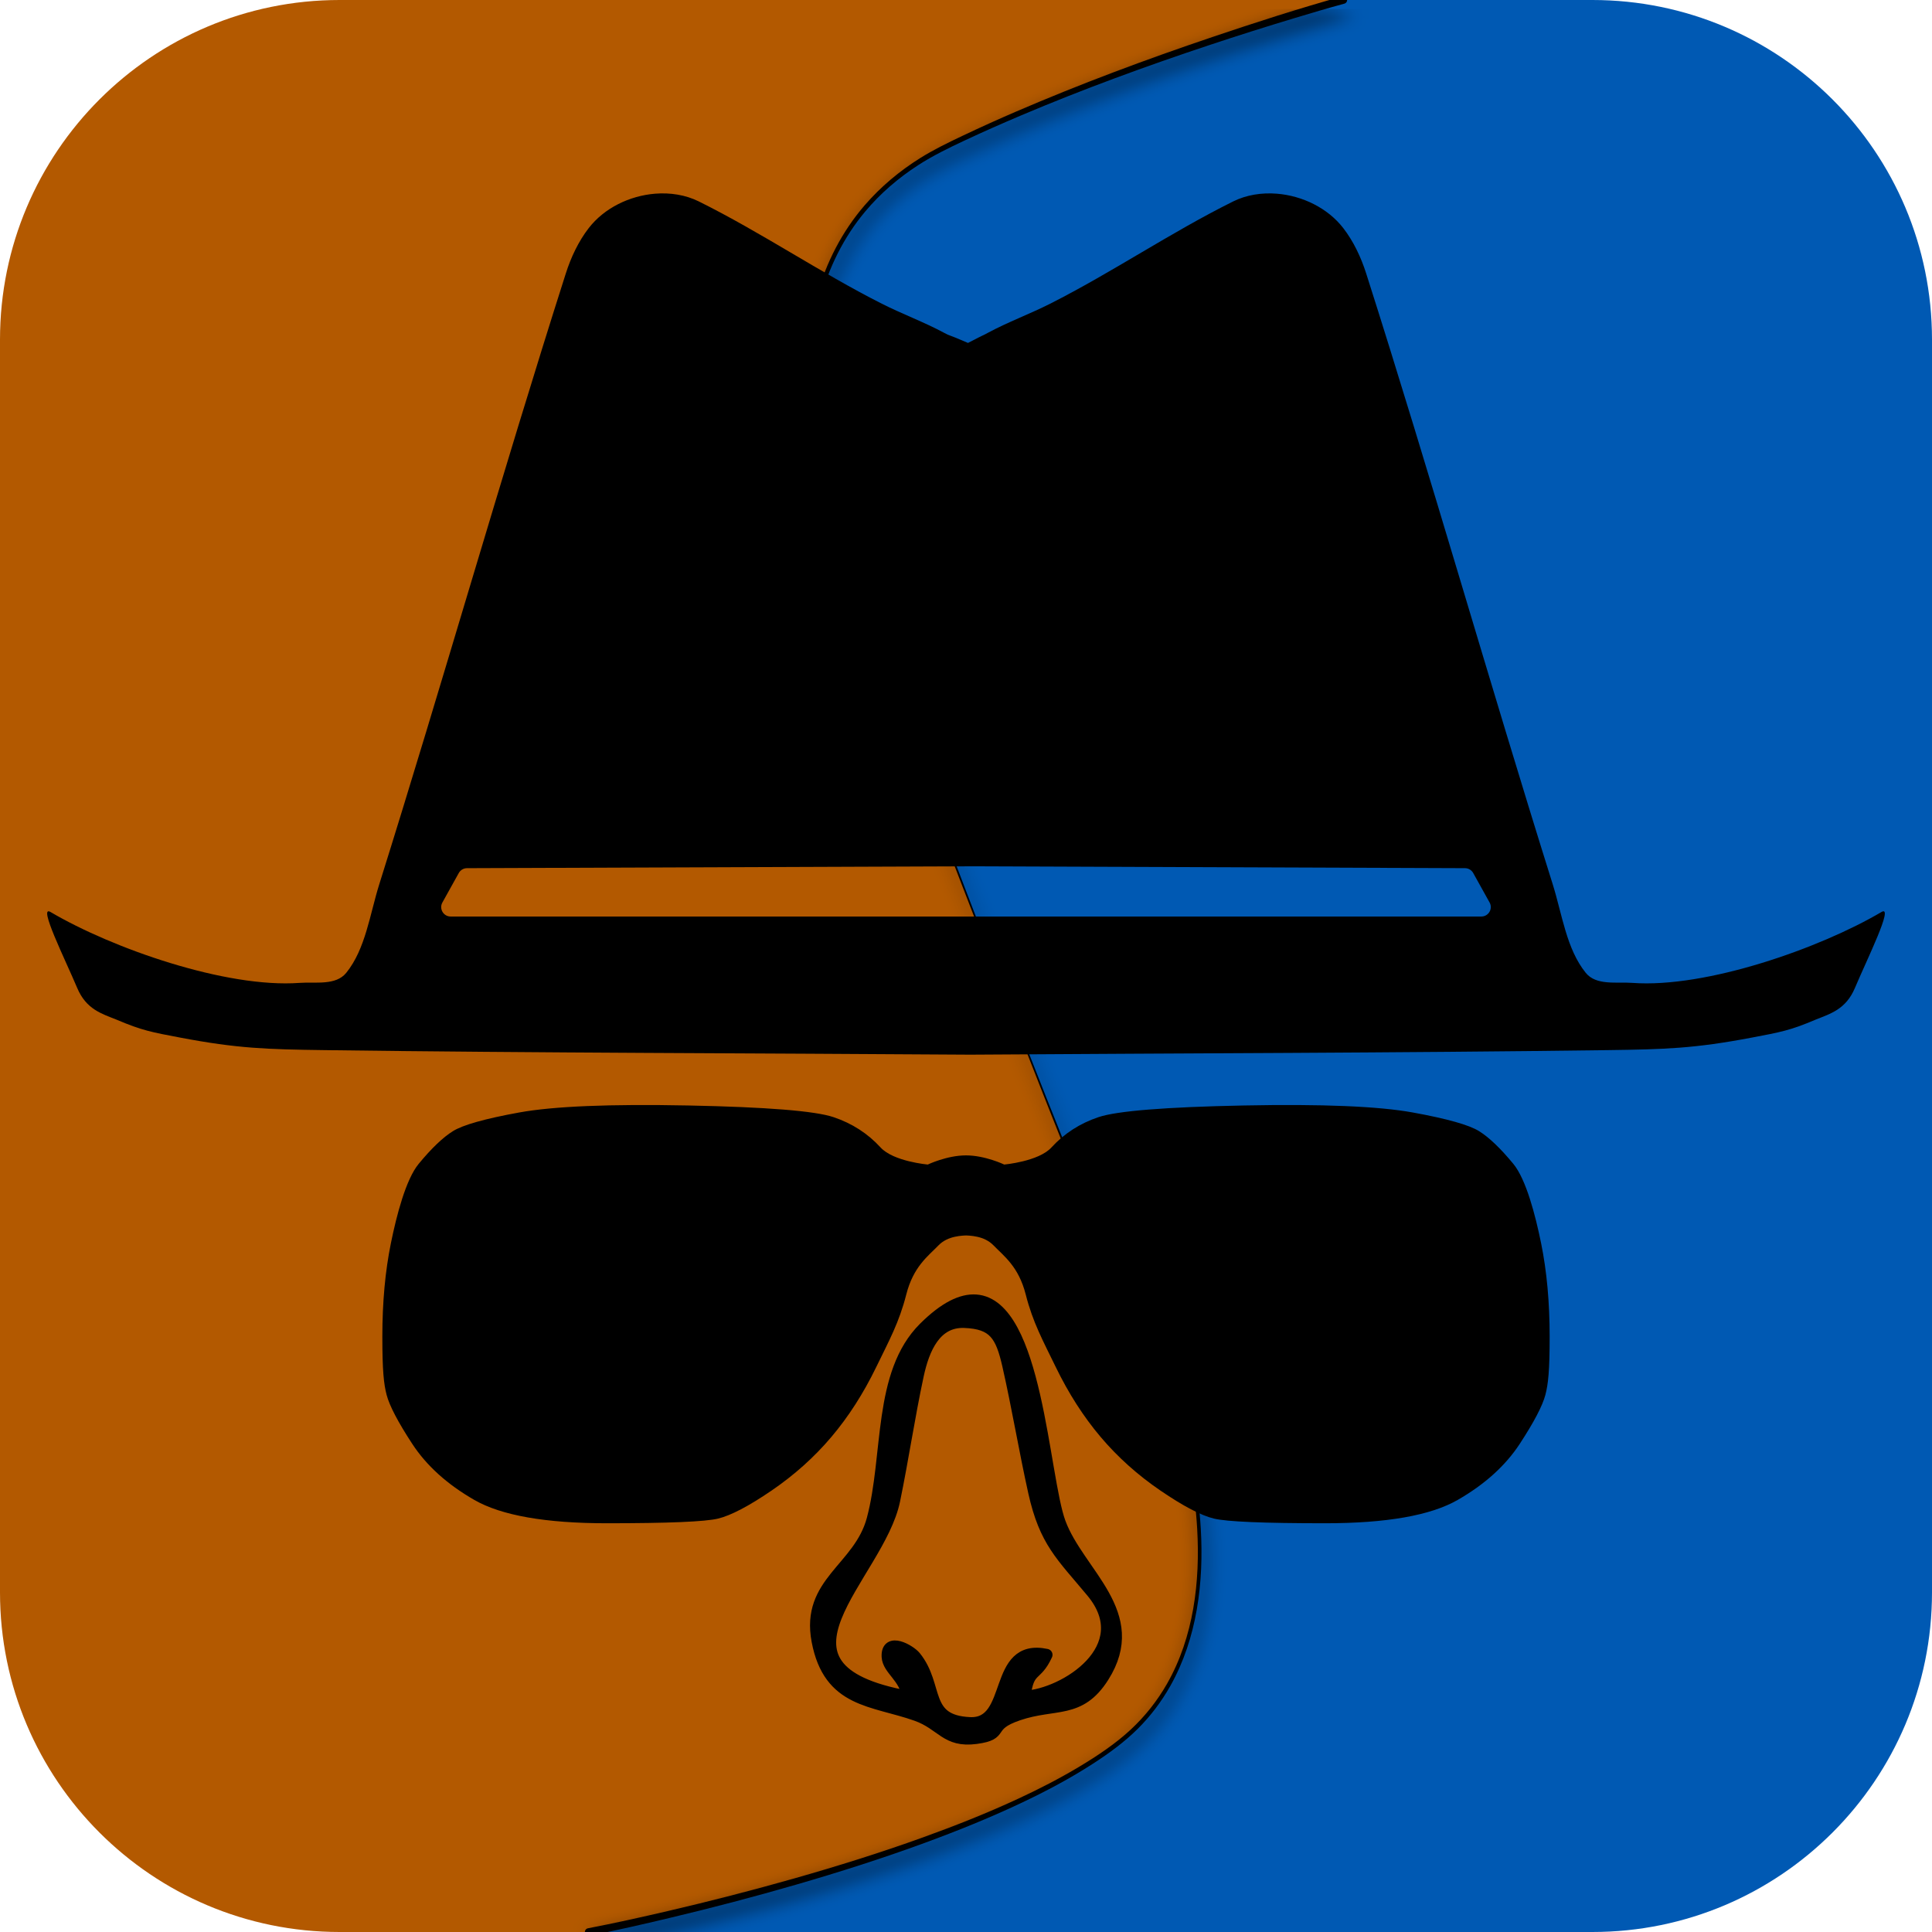
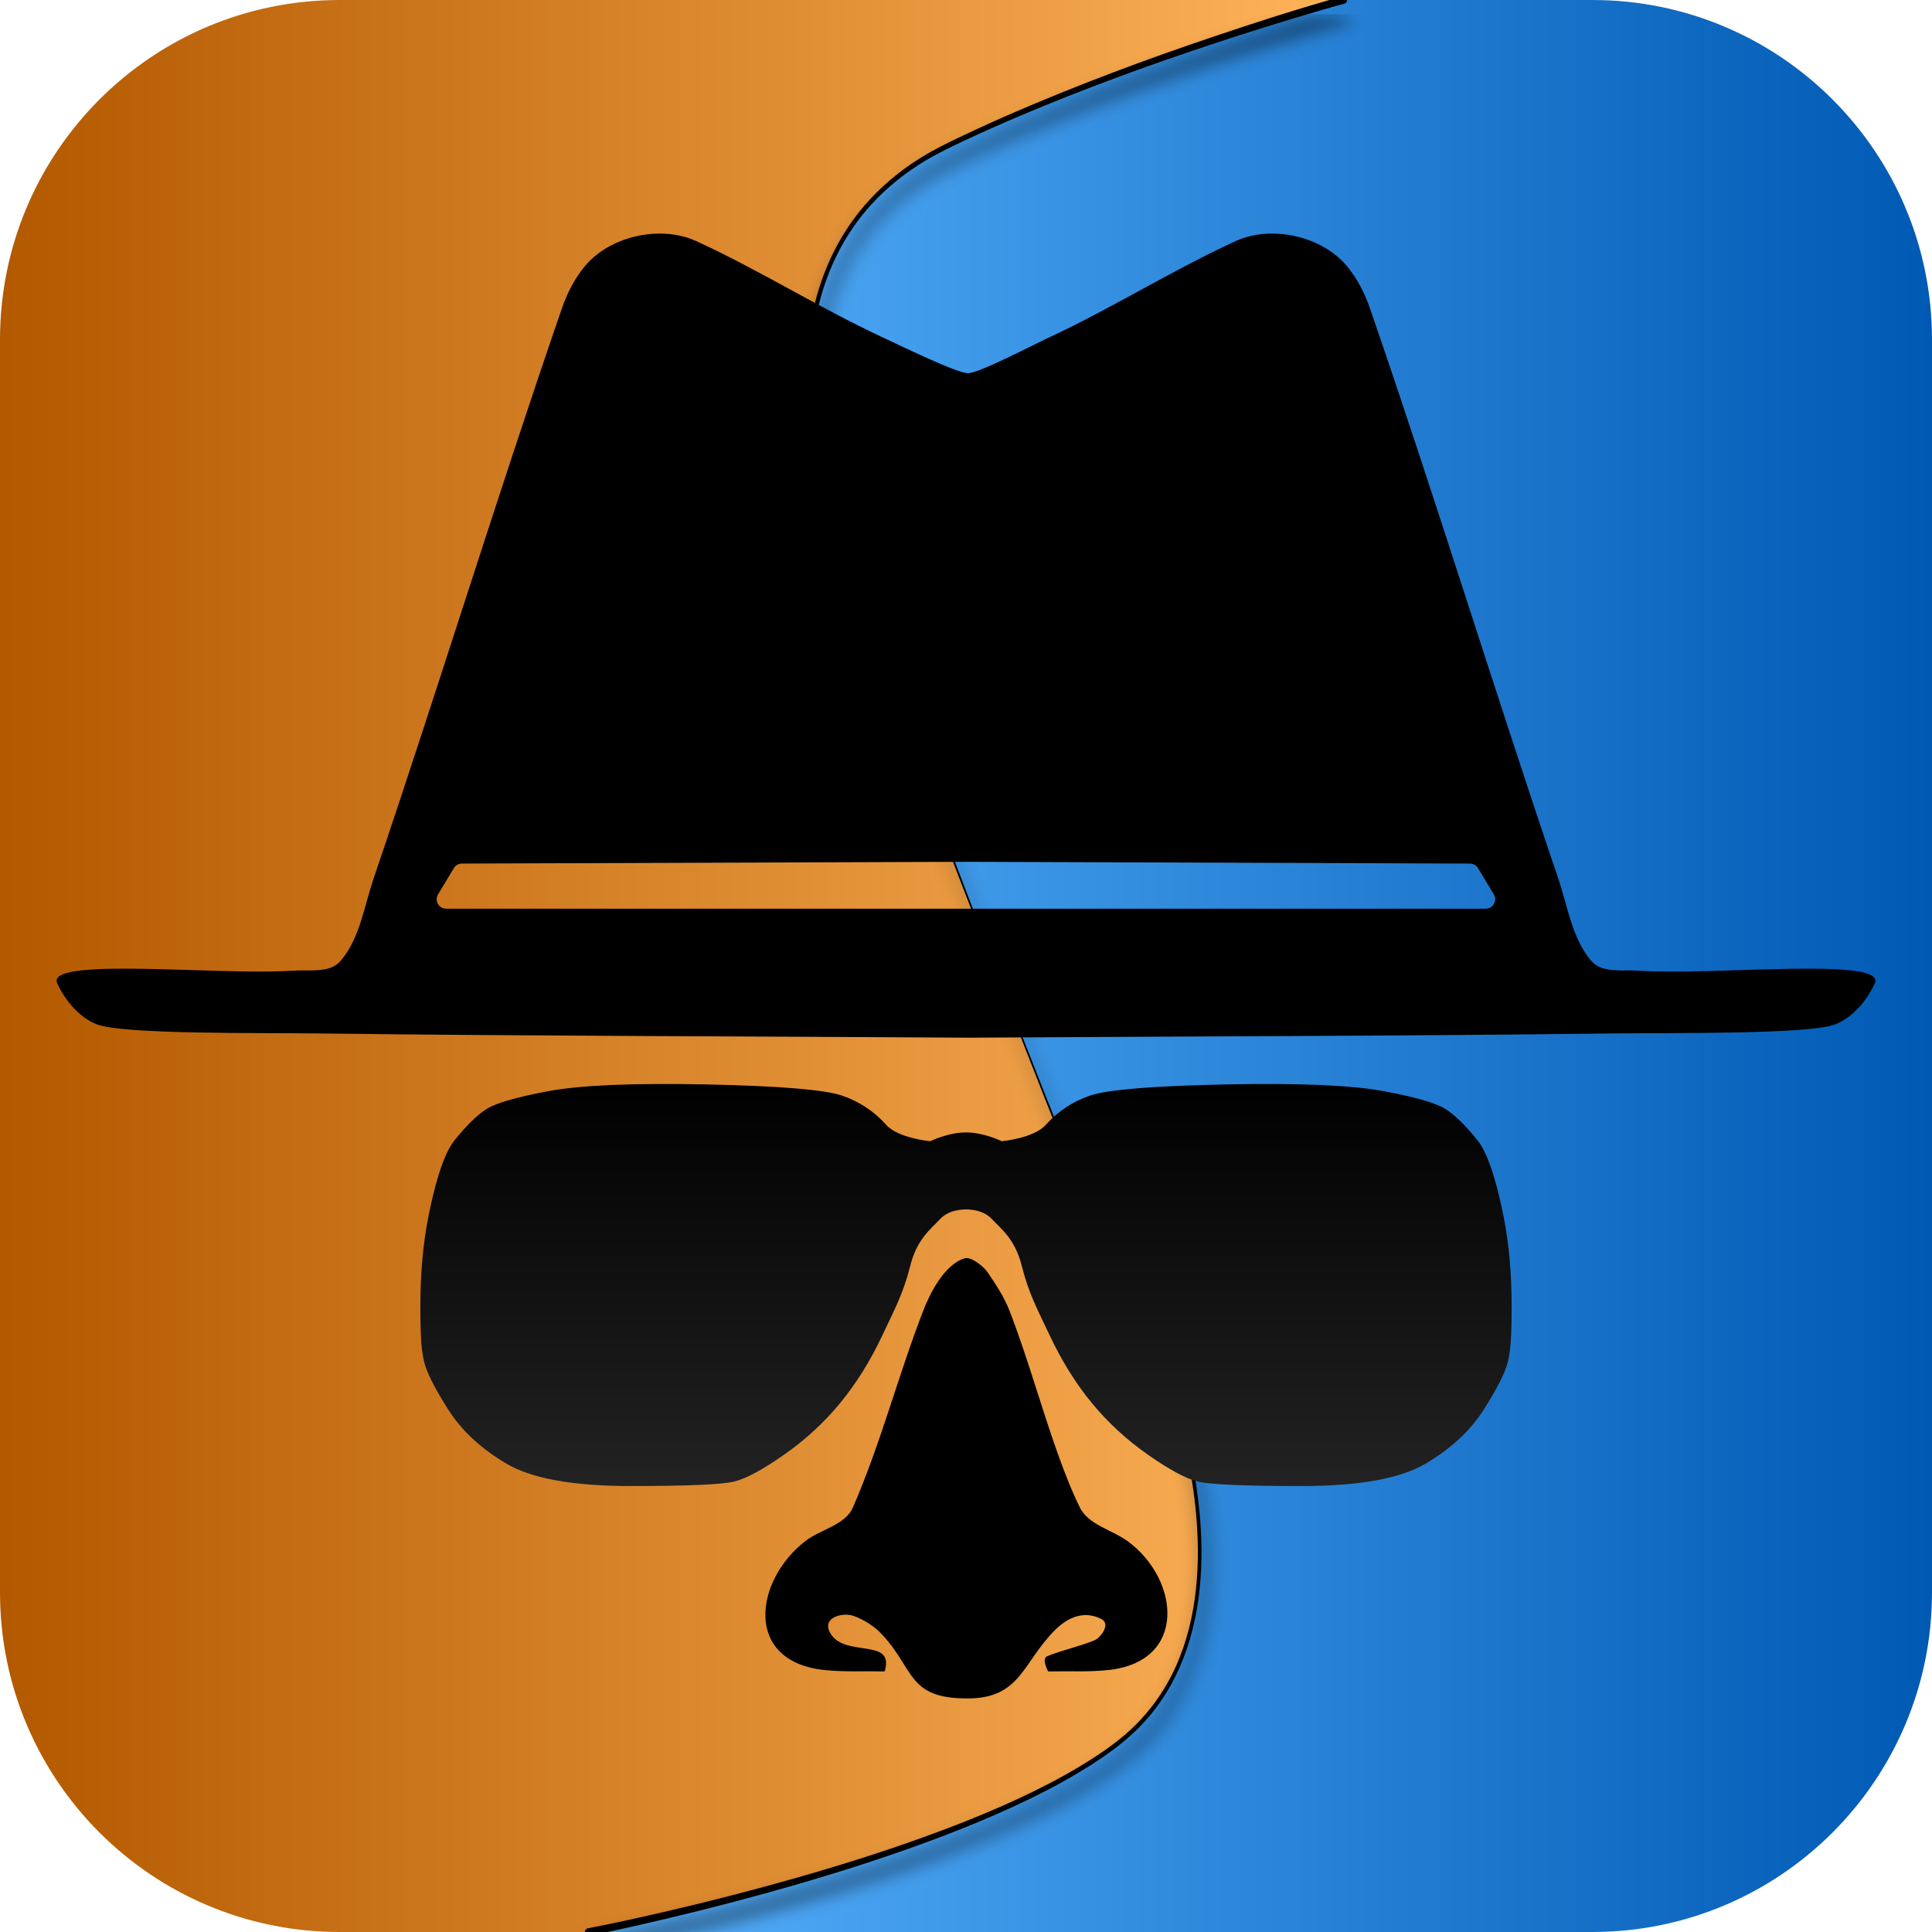
<svg xmlns="http://www.w3.org/2000/svg" height="100%" stroke-miterlimit="10" style="fill-rule:nonzero;clip-rule:evenodd;stroke-linecap:round;stroke-linejoin:round;" version="1.1" viewBox="0 0 1024 1024" width="100%" xml:space="preserve">
  <defs>
-     <filter color-interpolation-filters="sRGB" filterUnits="userSpaceOnUse" height="1053" id="Filter" width="429" x="299.292" y="-9.832">
-       <feDropShadow dx="1.792" dy="4.668" flood-color="#000000" flood-opacity="1" in="SourceGraphic" result="Shadow" stdDeviation="5" />
+     <linearGradient gradientTransform="matrix(724 0 0 724 300 512)" gradientUnits="userSpaceOnUse" id="LinearGradient" x1="0" x2="1" y1="0" y2="0">
+       <stop offset="0" stop-color="#59b3ff" />
+       <stop offset="1" stop-color="#0059b3" />
+     </linearGradient>
+     <linearGradient gradientTransform="matrix(712 0 0 712 0 512)" gradientUnits="userSpaceOnUse" id="LinearGradient_2" x1="0" x2="1" y1="0" y2="0">
+       <stop offset="0" stop-color="#b35900" />
+       <stop offset="1" stop-color="#ffb359" />
+     </linearGradient>
+     <filter color-interpolation-filters="sRGB" filterUnits="userSpaceOnUse" height="1053" id="Filter" width="429" x="300.367" y="-7.031">
+       <feDropShadow dx="2.867" dy="7.469" flood-color="#000000" flood-opacity="1" in="SourceGraphic" result="Shadow" stdDeviation="5" />
    </filter>
+     <linearGradient gradientTransform="matrix(-0.276051 212.468 -168.692 -0.276051 511.99 574.818)" gradientUnits="userSpaceOnUse" id="LinearGradient_3" x1="0" x2="1" y1="0" y2="0">
+       <stop offset="0" stop-color="#000000" />
+       <stop offset="1" stop-color="#222222" />
+     </linearGradient>
  </defs>
  <clipPath id="ArtboardFrame">
    <rect height="1024" width="1024" x="0" y="0" />
  </clipPath>
-   <g clip-path="url(#ArtboardFrame)" id="Layer-2">
-     <g opacity="1">
-       <path d="M300-3.4135e-16L844 1.86072e-13C943.411 2.50466e-13 1024 80.589 1024 180L1024 844C1024 943.411 943.411 1024 844 1024L300 1024" fill="#0059b3" fill-rule="nonzero" opacity="1" stroke="none" />
-       <path d="M180 0C80.589 0 0 80.589 0 180L0 844C0 943.411 80.589 1024 180 1024L312 1024C312 1024 515.262 984.775 593.312 923.375C669.272 863.62 627.906 730.434 589.531 666.5C575.42 642.989 453.344 319.5 453.344 319.5L430.875 222.406C430.875 222.406 409.231 122.571 502 77.406C594.769 32.241 712 0 712 0L180 0Z" fill="#b35900" fill-rule="nonzero" opacity="1" stroke="none" />
-       <g filter="url(#Filter)">
-         <path d="M711.469-1.938C688.272 4.527 665.313 11.956 642.5 19.656C607.39 31.508 572.634 44.469 538.594 59.125C529.047 63.235 519.578 67.513 510.188 71.969C502.537 75.599 494.907 79.285 487.719 83.781C476.81 90.603 466.832 98.95 458.406 108.688C434.184 136.681 424.914 174.469 428.188 210.906C428.524 214.656 428.997 218.396 429.719 222.094C430.548 226.344 431.643 230.564 432.625 234.781C434.391 242.364 436.17 249.949 437.938 257.531C442.769 278.256 447.5 299.003 452.5 319.688C452.678 320.425 453.043 321.169 453.312 321.875C453.86 323.31 454.421 324.753 454.969 326.188C456.7 330.72 458.422 335.25 460.156 339.781C465.361 353.383 470.56 366.968 475.781 380.562C491.588 421.72 507.41 462.879 523.312 504C536.967 539.307 550.661 574.601 564.719 609.75C569.438 621.549 574.208 633.344 579.125 645.062C580.948 649.407 582.79 653.732 584.719 658.031C585.986 660.855 587.218 663.713 588.75 666.406C592.089 672.277 595.445 678.128 598.5 684.156C608.684 704.252 616.93 725.362 623.188 747C629.142 767.592 633.294 788.825 634.531 810.25C636.152 838.324 632.673 867.697 618.531 892.469C613.399 901.46 606.903 909.677 599.312 916.719C591.15 924.29 581.739 930.562 572.219 936.281C561.673 942.616 550.72 948.231 539.562 953.406C523.075 961.053 506.154 967.742 489.062 973.906C466.665 981.984 443.931 989.085 421.031 995.594C398.801 1001.91 376.415 1007.67 353.906 1012.91C339.871 1016.17 325.783 1019.33 311.625 1022.03C310.541 1022.24 309.822 1023.29 310.031 1024.38C310.241 1025.46 311.291 1026.18 312.375 1025.97C326.57 1023.19 340.68 1019.94 354.75 1016.59C377.289 1011.23 399.716 1005.36 421.969 998.906C444.906 992.258 467.671 985.008 490.094 976.781C507.231 970.494 524.2 963.654 540.719 955.875C554.013 949.614 567.033 942.743 579.375 934.75C587.752 929.326 595.907 923.394 603 916.344C609.798 909.586 615.647 901.854 620.344 893.5C634.504 868.31 638.118 838.59 636.438 810.125C635.225 789.58 631.294 769.248 625.688 749.469C619.241 726.725 610.529 704.556 599.719 683.531C596.619 677.502 593.228 671.682 589.844 665.812C588.138 662.855 586.745 659.671 585.344 656.562C583.558 652.601 581.858 648.624 580.156 644.625C575.041 632.605 570.095 620.494 565.219 608.375C551.224 573.596 537.614 538.666 524.125 503.688C508.262 462.553 492.576 421.35 477.031 380.094C471.897 366.467 466.769 352.854 461.656 339.219C459.953 334.676 458.263 330.106 456.562 325.562C456.024 324.124 455.475 322.688 454.938 321.25C454.76 320.775 454.584 320.319 454.406 319.844C454.354 319.703 454.302 319.578 454.25 319.438C454.235 319.396 454.201 319.364 454.188 319.312C454.189 319.321 454.192 319.289 454.188 319.281C454.179 319.264 454.17 319.201 454.156 319.219C454.049 318.745 453.952 318.255 453.844 317.781C453.728 317.275 453.615 316.787 453.5 316.281C453.154 314.763 452.816 313.237 452.469 311.719C451.428 307.165 450.384 302.617 449.344 298.062C446.222 284.4 443.107 270.721 439.969 257.062C438.109 248.968 436.236 240.875 434.375 232.781C433.527 229.091 432.563 225.405 431.844 221.688C431.21 218.41 430.787 215.102 430.469 211.781C427.088 176.531 435.581 139.585 458.594 112.094C466.601 102.527 476.157 94.329 486.625 87.562C494.494 82.477 502.87 78.397 511.344 74.438C521.227 69.819 531.205 65.41 541.25 61.156C573.96 47.303 607.361 35.085 641.062 23.875C656.024 18.898 671.059 14.145 686.156 9.594C694.919 6.952 703.7 4.342 712.531 1.938C713.596 1.644 714.231 0.534 713.938-0.531C713.644-1.596 712.534-2.231 711.469-1.938Z" fill="#000000" stroke="none" />
-       </g>
+   <g clip-path="url(#ArtboardFrame)" id="background">
+     <path d="M712 0C712 0 594.769 32.241 502 77.406C409.231 122.571 430.875 222.406 430.875 222.406L453.344 319.5C453.344 319.5 575.42 642.989 589.531 666.5C627.906 730.434 669.272 863.62 593.312 923.375C515.262 984.775 312 1024 312 1024L844 1024C943.411 1024 1024 943.411 1024 844L1024 180C1024 80.589 943.411 6.39488e-14 844 0L712 0Z" fill="url(#LinearGradient)" fill-rule="nonzero" opacity="1" stroke="none" />
+     <path d="M180 0C80.589 0 0 80.589 0 180L0 844C0 943.411 80.589 1024 180 1024L300 1024L312 1024C312 1024 515.262 984.775 593.312 923.375C669.272 863.62 627.906 730.434 589.531 666.5C575.42 642.989 453.344 319.5 453.344 319.5L430.875 222.406C430.875 222.406 409.231 122.571 502 77.406C594.769 32.241 712 0 712 0L300 0L180 0Z" fill="url(#LinearGradient_2)" fill-rule="nonzero" opacity="1" stroke="none" />
+     <g filter="url(#Filter)">
+       <path d="M711.469-1.938C688.272 4.527 665.313 11.956 642.5 19.656C607.39 31.508 572.634 44.469 538.594 59.125C529.047 63.235 519.578 67.513 510.188 71.969C502.537 75.599 494.907 79.285 487.719 83.781C476.81 90.603 466.832 98.95 458.406 108.688C434.184 136.681 424.914 174.469 428.188 210.906C428.524 214.656 428.997 218.396 429.719 222.094C430.548 226.344 431.643 230.564 432.625 234.781C434.391 242.364 436.17 249.949 437.938 257.531C442.769 278.256 447.5 299.003 452.5 319.688C452.678 320.425 453.043 321.169 453.312 321.875C453.86 323.31 454.421 324.753 454.969 326.188C456.7 330.72 458.422 335.25 460.156 339.781C465.361 353.383 470.56 366.968 475.781 380.562C491.588 421.72 507.41 462.879 523.312 504C536.967 539.307 550.661 574.601 564.719 609.75C569.438 621.549 574.208 633.344 579.125 645.062C580.948 649.407 582.79 653.732 584.719 658.031C585.986 660.855 587.218 663.713 588.75 666.406C592.089 672.277 595.445 678.128 598.5 684.156C608.684 704.252 616.93 725.362 623.188 747C629.142 767.592 633.294 788.825 634.531 810.25C636.152 838.324 632.673 867.697 618.531 892.469C613.399 901.46 606.903 909.677 599.312 916.719C591.15 924.29 581.739 930.562 572.219 936.281C561.673 942.616 550.72 948.231 539.562 953.406C523.075 961.053 506.154 967.742 489.062 973.906C466.665 981.984 443.931 989.085 421.031 995.594C398.801 1001.91 376.415 1007.67 353.906 1012.91C339.871 1016.17 325.783 1019.33 311.625 1022.03C310.541 1022.24 309.822 1023.29 310.031 1024.38C310.241 1025.46 311.291 1026.18 312.375 1025.97C326.57 1023.19 340.68 1019.94 354.75 1016.59C377.289 1011.23 399.716 1005.36 421.969 998.906C444.906 992.258 467.671 985.008 490.094 976.781C507.231 970.494 524.2 963.654 540.719 955.875C554.013 949.614 567.033 942.743 579.375 934.75C587.752 929.326 595.907 923.394 603 916.344C609.798 909.586 615.647 901.854 620.344 893.5C634.504 868.31 638.118 838.59 636.438 810.125C635.225 789.58 631.294 769.248 625.688 749.469C619.241 726.725 610.529 704.556 599.719 683.531C596.619 677.502 593.228 671.682 589.844 665.812C588.138 662.855 586.745 659.671 585.344 656.562C583.558 652.601 581.858 648.624 580.156 644.625C575.041 632.605 570.095 620.494 565.219 608.375C551.224 573.596 537.614 538.666 524.125 503.688C508.262 462.553 492.576 421.35 477.031 380.094C471.897 366.467 466.769 352.854 461.656 339.219C459.953 334.676 458.263 330.106 456.562 325.562C456.024 324.124 455.475 322.688 454.938 321.25C454.76 320.775 454.584 320.319 454.406 319.844C454.354 319.703 454.302 319.578 454.25 319.438C454.235 319.396 454.201 319.364 454.188 319.312C454.189 319.321 454.192 319.289 454.188 319.281C454.179 319.264 454.17 319.201 454.156 319.219C454.049 318.745 453.952 318.255 453.844 317.781C453.728 317.275 453.615 316.787 453.5 316.281C453.154 314.763 452.816 313.237 452.469 311.719C451.428 307.165 450.384 302.617 449.344 298.062C446.222 284.4 443.107 270.721 439.969 257.062C438.109 248.968 436.236 240.875 434.375 232.781C433.527 229.091 432.563 225.405 431.844 221.688C431.21 218.41 430.787 215.102 430.469 211.781C427.088 176.531 435.581 139.585 458.594 112.094C466.601 102.527 476.157 94.329 486.625 87.562C494.494 82.477 502.87 78.397 511.344 74.438C521.227 69.819 531.205 65.41 541.25 61.156C573.96 47.303 607.361 35.085 641.062 23.875C656.024 18.898 671.059 14.145 686.156 9.594C694.919 6.952 703.7 4.342 712.531 1.938C713.596 1.644 714.231 0.534 713.938-0.531C713.644-1.596 712.534-2.231 711.469-1.938Z" fill="#000000" stroke="none" />
    </g>
  </g>
-   <g id="Layer-1">
-     <g opacity="1">
-       <path d="M347.158 102.667C333.67 103.768 320.252 110.257 312.022 120.914C306.634 127.89 302.66 136.266 299.909 144.882C265.616 252.321 234.811 361.055 201.019 468.682C196.005 484.654 193.75 502.95 183.522 515.613C177.967 522.491 167.183 520.334 158.8 520.948C119.732 523.824 59.437 502.634 26.759 483.372C19.987 479.381 34.511 508.435 40.926 523.654C45.712 535.005 53.934 537.294 61.752 540.432C75.248 546.194 80.534 547.105 95.471 549.942C125.88 555.716 141.259 556.178 172.118 556.591C284.143 558.093 400.593 558.208 512.705 558.988C513.744 558.98 514.783 558.994 515.822 558.988C627.84 558.209 739.864 558.094 851.876 556.591C882.736 556.178 898.116 555.716 928.523 549.942C943.46 547.105 948.816 546.195 962.312 540.432C970.13 537.293 978.353 535.005 983.139 523.654C989.555 508.435 1004.01 479.381 997.235 483.372C964.557 502.634 904.262 523.824 865.194 520.948C856.812 520.332 846.026 522.491 840.472 515.613C830.243 502.95 827.989 484.653 822.975 468.682C789.183 361.055 758.378 252.321 724.085 144.882C721.334 136.266 717.36 127.89 711.972 120.914C703.742 110.257 690.324 103.768 676.836 102.667C668.744 102.007 660.607 103.288 653.602 106.765C620.542 123.174 589.576 144.297 556.625 160.964C545.906 166.385 534.138 170.722 523.544 176.427C519.782 178.453 523.555 176.303 513.06 181.762C500.484 176.32 504.227 178.46 500.45 176.427C489.856 170.722 478.088 166.385 467.369 160.964C434.418 144.297 403.452 123.174 370.392 106.765C363.387 103.288 355.25 102.007 347.158 102.667ZM512.564 459.157L513.697 459.157L776.481 460.151C778.29 460.158 779.954 461.141 780.832 462.722L789.517 478.344C791.37 481.677 788.96 485.774 785.147 485.774L515.822 485.774L512.705 485.774L238.847 485.774C235.033 485.774 232.624 481.677 234.476 478.344L243.162 462.722C244.04 461.141 245.704 460.158 247.513 460.151L512.564 459.157Z" fill="#000000" fill-rule="nonzero" opacity="1" stroke="none" />
-       <g opacity="1">
-         <path d="M364.728 585.926C323.17 585.102 293.324 586.339 275.189 589.638C257.055 592.936 245.343 596.235 240.054 599.534C234.765 602.833 228.72 608.606 221.919 616.853C215.119 625.1 210.208 644.068 207.185 658.913C204.163 673.758 202.652 690.252 202.652 708.395C202.652 726.539 203.407 733.549 204.918 739.322C206.43 745.095 210.963 753.754 218.519 765.3C226.075 776.846 237.032 786.743 251.388 794.99C265.744 803.237 289.168 807.36 321.659 807.36C354.15 807.36 373.796 806.536 380.596 804.886C387.396 803.237 396.841 798.288 408.931 790.041C421.021 781.794 431.599 772.31 440.666 761.589C449.734 750.868 457.667 738.497 464.468 724.477C471.268 710.457 476.558 700.973 480.336 686.128C484.114 671.284 491.9 665.789 497.337 660.15C507.433 649.677 526.912 660.083 512 648.321C497.3 660.073 516.567 649.677 526.663 660.15C532.1 665.789 539.886 671.284 543.664 686.128C547.442 700.973 552.732 710.457 559.532 724.477C566.333 738.497 574.266 750.868 583.334 761.589C592.401 772.31 602.979 781.794 615.069 790.041C627.159 798.288 636.604 803.237 643.404 804.886C650.204 806.536 669.85 807.36 702.341 807.36C734.832 807.36 758.256 803.237 772.612 794.99C786.968 786.743 797.925 776.846 805.481 765.3C813.037 753.754 817.57 745.095 819.082 739.322C820.593 733.549 821.348 726.539 821.348 708.395C821.348 690.252 819.837 673.758 816.815 658.913C813.792 644.068 808.881 625.1 802.081 616.853C795.28 608.606 789.235 602.833 783.946 599.534C778.657 596.235 766.945 592.936 748.811 589.638C730.676 586.339 700.83 585.102 659.272 585.926C617.714 586.751 592.023 588.813 582.2 592.112C572.377 595.411 564.066 600.771 557.265 608.194C550.465 615.616 532.26 617.234 532.26 617.234C532.26 617.234 522.13 612.378 512 612.378C501.87 612.378 491.74 617.234 491.74 617.234C491.74 617.234 473.535 615.616 466.735 608.194C459.934 600.771 451.623 595.411 441.8 592.112C431.977 588.813 406.286 586.751 364.728 585.926Z" fill="#000000" fill-rule="nonzero" opacity="1" stroke="none" />
-         <path d="M517.255 689.263C509.815 688.743 500.804 692.963 489.854 703.853C465.529 728.046 471.538 771.425 462.514 805.259C455.505 831.539 427.405 838.524 433.298 869.694C439.478 902.381 462.674 900.855 485.741 909.042C499.427 913.9 501.3 923.326 517.316 921.19C533.096 919.085 522.347 914.68 539.696 908.778C559.197 902.144 572.219 908.399 584.699 888.708C605.923 855.221 571.655 834.007 561.714 807.108C552.753 782.863 549.497 691.515 517.255 689.263ZM511.146 700.684C526.916 701.275 530.751 707.728 534.373 723.659C539.434 745.915 543.155 768.514 548.104 790.801C553.944 817.103 562.675 824.331 578.771 843.683C603.555 873.48 564.272 898.266 543.083 899.271C545.014 883.469 549.108 889.289 554.697 877.089C525.734 870.904 537.872 914.366 514.049 913.267C488.985 912.112 497.57 893.616 485.015 878.145C482.319 874.822 469.927 867.636 470.438 878.079C470.77 884.874 479.877 888.898 481.144 899.271C397.734 884.052 465.639 835.52 473.946 795.224C478.483 773.215 481.755 750.906 486.467 728.941C489.498 714.808 495.714 700.107 511.146 700.684Z" fill="#000000" fill-rule="nonzero" opacity="1" stroke="#000000" stroke-linecap="round" stroke-linejoin="round" stroke-width="6.317" />
-       </g>
-     </g>
+   <g id="glyph">
+     <path d="M345.546 123.953C331.929 124.981 318.383 131.039 310.074 140.988C304.635 147.501 300.623 155.321 297.845 163.365C263.224 263.673 232.124 365.189 198.009 465.673C192.946 480.584 190.67 497.666 180.344 509.489C174.735 515.91 163.848 513.896 155.385 514.47C115.943 517.154 23.848 506.969 30.325 521.177C35.156 531.775 43.457 540 51.35 542.93C64.976 548.31 137.676 547.361 168.83 547.747C281.929 549.149 399.493 549.256 512.679 549.984C513.728 549.977 514.777 549.99 515.826 549.984C628.917 549.257 742.014 549.15 855.099 547.747C886.253 547.361 959.024 548.31 972.65 542.93C980.542 540 988.844 531.774 993.675 521.177C1000.15 506.968 907.986 517.155 868.544 514.47C860.081 513.895 849.192 515.91 843.584 509.489C833.258 497.666 830.982 480.584 825.92 465.673C791.805 365.189 760.705 263.673 726.084 163.365C723.306 155.321 719.294 147.502 713.854 140.988C705.545 131.039 691.999 124.981 678.382 123.953C670.212 123.336 661.997 124.532 654.925 127.778C621.549 143.098 590.286 162.82 557.019 178.38C546.198 183.441 518.866 197.797 513.037 197.797C507.208 197.797 477.731 183.441 466.909 178.38C433.643 162.819 402.38 143.098 369.004 127.778C361.931 124.532 353.716 123.336 345.546 123.953ZM512.536 456.78L513.681 456.78L779.121 457.709C780.87 457.715 782.488 458.634 783.389 460.132L791.758 474.054C793.761 477.386 791.361 481.63 787.473 481.63L515.826 481.63L512.679 481.63L236.456 481.63C232.568 481.63 230.167 477.386 232.171 474.054L240.54 460.132C241.441 458.634 243.059 457.715 244.808 457.709L512.536 456.78Z" fill="#000000" fill-rule="nonzero" opacity="1" stroke="none" />
+     <path d="M374.32 574.77C335.469 573.977 307.567 575.167 290.613 578.338C273.66 581.509 262.711 584.68 257.766 587.851C252.822 591.022 247.17 596.571 240.813 604.499C234.455 612.426 229.864 630.66 227.038 644.93C224.213 659.199 222.8 675.055 222.8 692.496C222.8 709.936 223.506 716.675 224.919 722.224C226.332 727.773 230.57 736.098 237.634 747.196C244.698 758.295 254.941 767.808 268.362 775.736C281.783 783.663 303.682 787.627 334.056 787.627C364.431 787.627 382.797 786.834 389.155 785.249C395.512 783.663 404.342 778.907 415.644 770.979C426.946 763.051 436.836 753.935 445.312 743.629C453.789 733.323 461.206 721.431 467.564 707.954C473.921 694.477 478.866 685.361 482.398 671.091C485.93 656.821 493.209 651.54 498.292 646.119C507.731 636.052 525.941 646.054 512 634.748C498.257 646.045 516.269 636.052 525.708 646.119C530.791 651.54 538.07 656.821 541.602 671.091C545.134 685.361 550.079 694.477 556.436 707.954C562.794 721.431 570.211 733.323 578.688 743.629C587.164 753.935 597.054 763.051 608.356 770.979C619.658 778.907 628.488 783.663 634.845 785.249C641.203 786.834 659.569 787.627 689.944 787.627C720.318 787.627 742.217 783.663 755.638 775.736C769.059 767.808 779.302 758.295 786.366 747.196C793.43 736.098 797.668 727.773 799.081 722.224C800.494 716.675 801.2 709.936 801.2 692.496C801.2 675.055 799.787 659.199 796.962 644.93C794.136 630.66 789.545 612.426 783.187 604.499C776.83 596.571 771.178 591.022 766.234 587.851C761.289 584.68 750.34 581.509 733.387 578.338C716.433 575.167 688.531 573.977 649.68 574.77C610.828 575.563 586.811 577.545 577.628 580.716C568.445 583.887 560.675 589.04 554.317 596.175C547.959 603.31 530.94 604.866 530.94 604.866C530.94 604.866 521.47 600.197 512 600.197C502.53 600.197 493.06 604.866 493.06 604.866C493.06 604.866 476.04 603.31 469.683 596.175C463.325 589.04 455.555 583.887 446.372 580.716C437.189 577.545 413.172 575.563 374.32 574.77Z" fill="url(#LinearGradient_3)" fill-rule="nonzero" opacity="1" stroke="none" />
+     <path d="M468.88 885.895C474.502 867.616 447.758 878.907 440.08 865.617C435.222 857.21 446.766 854.34 452.689 856.555C458.239 858.629 463.484 862.006 467.524 866.333C484.977 885.029 480.856 900.43 513.296 900.201C540.726 900.007 541.923 881.619 558.701 864.437C565.785 857.182 574.354 853.497 583.573 858.013C589.195 860.768 583.043 868.17 580.246 869.332C572.092 872.72 563.32 874.463 555.14 877.788C551.865 879.12 555.321 885.304 555.501 885.895C566.151 885.645 576.858 886.265 587.451 885.144C629.559 880.69 625.272 837.043 597.672 816.867C589.314 810.757 576.849 808.227 572.313 798.932C567.824 789.734 564.113 780.161 560.668 770.525C551.668 745.348 544.659 719.466 534.994 694.536C532.155 687.214 527.691 680.589 523.279 674.088C521.739 671.818 514.972 665.77 511.145 666.97C500.191 670.403 492.599 686.292 489.403 694.536C476.047 728.989 466.827 765.028 452.1 798.92C447.977 808.407 434.915 810.51 426.741 816.867C399.992 837.67 393.915 880.587 436.961 885.144C447.544 886.264 458.24 885.645 468.88 885.895Z" fill="#000000" fill-rule="nonzero" opacity="1" stroke="none" />
  </g>
</svg>
